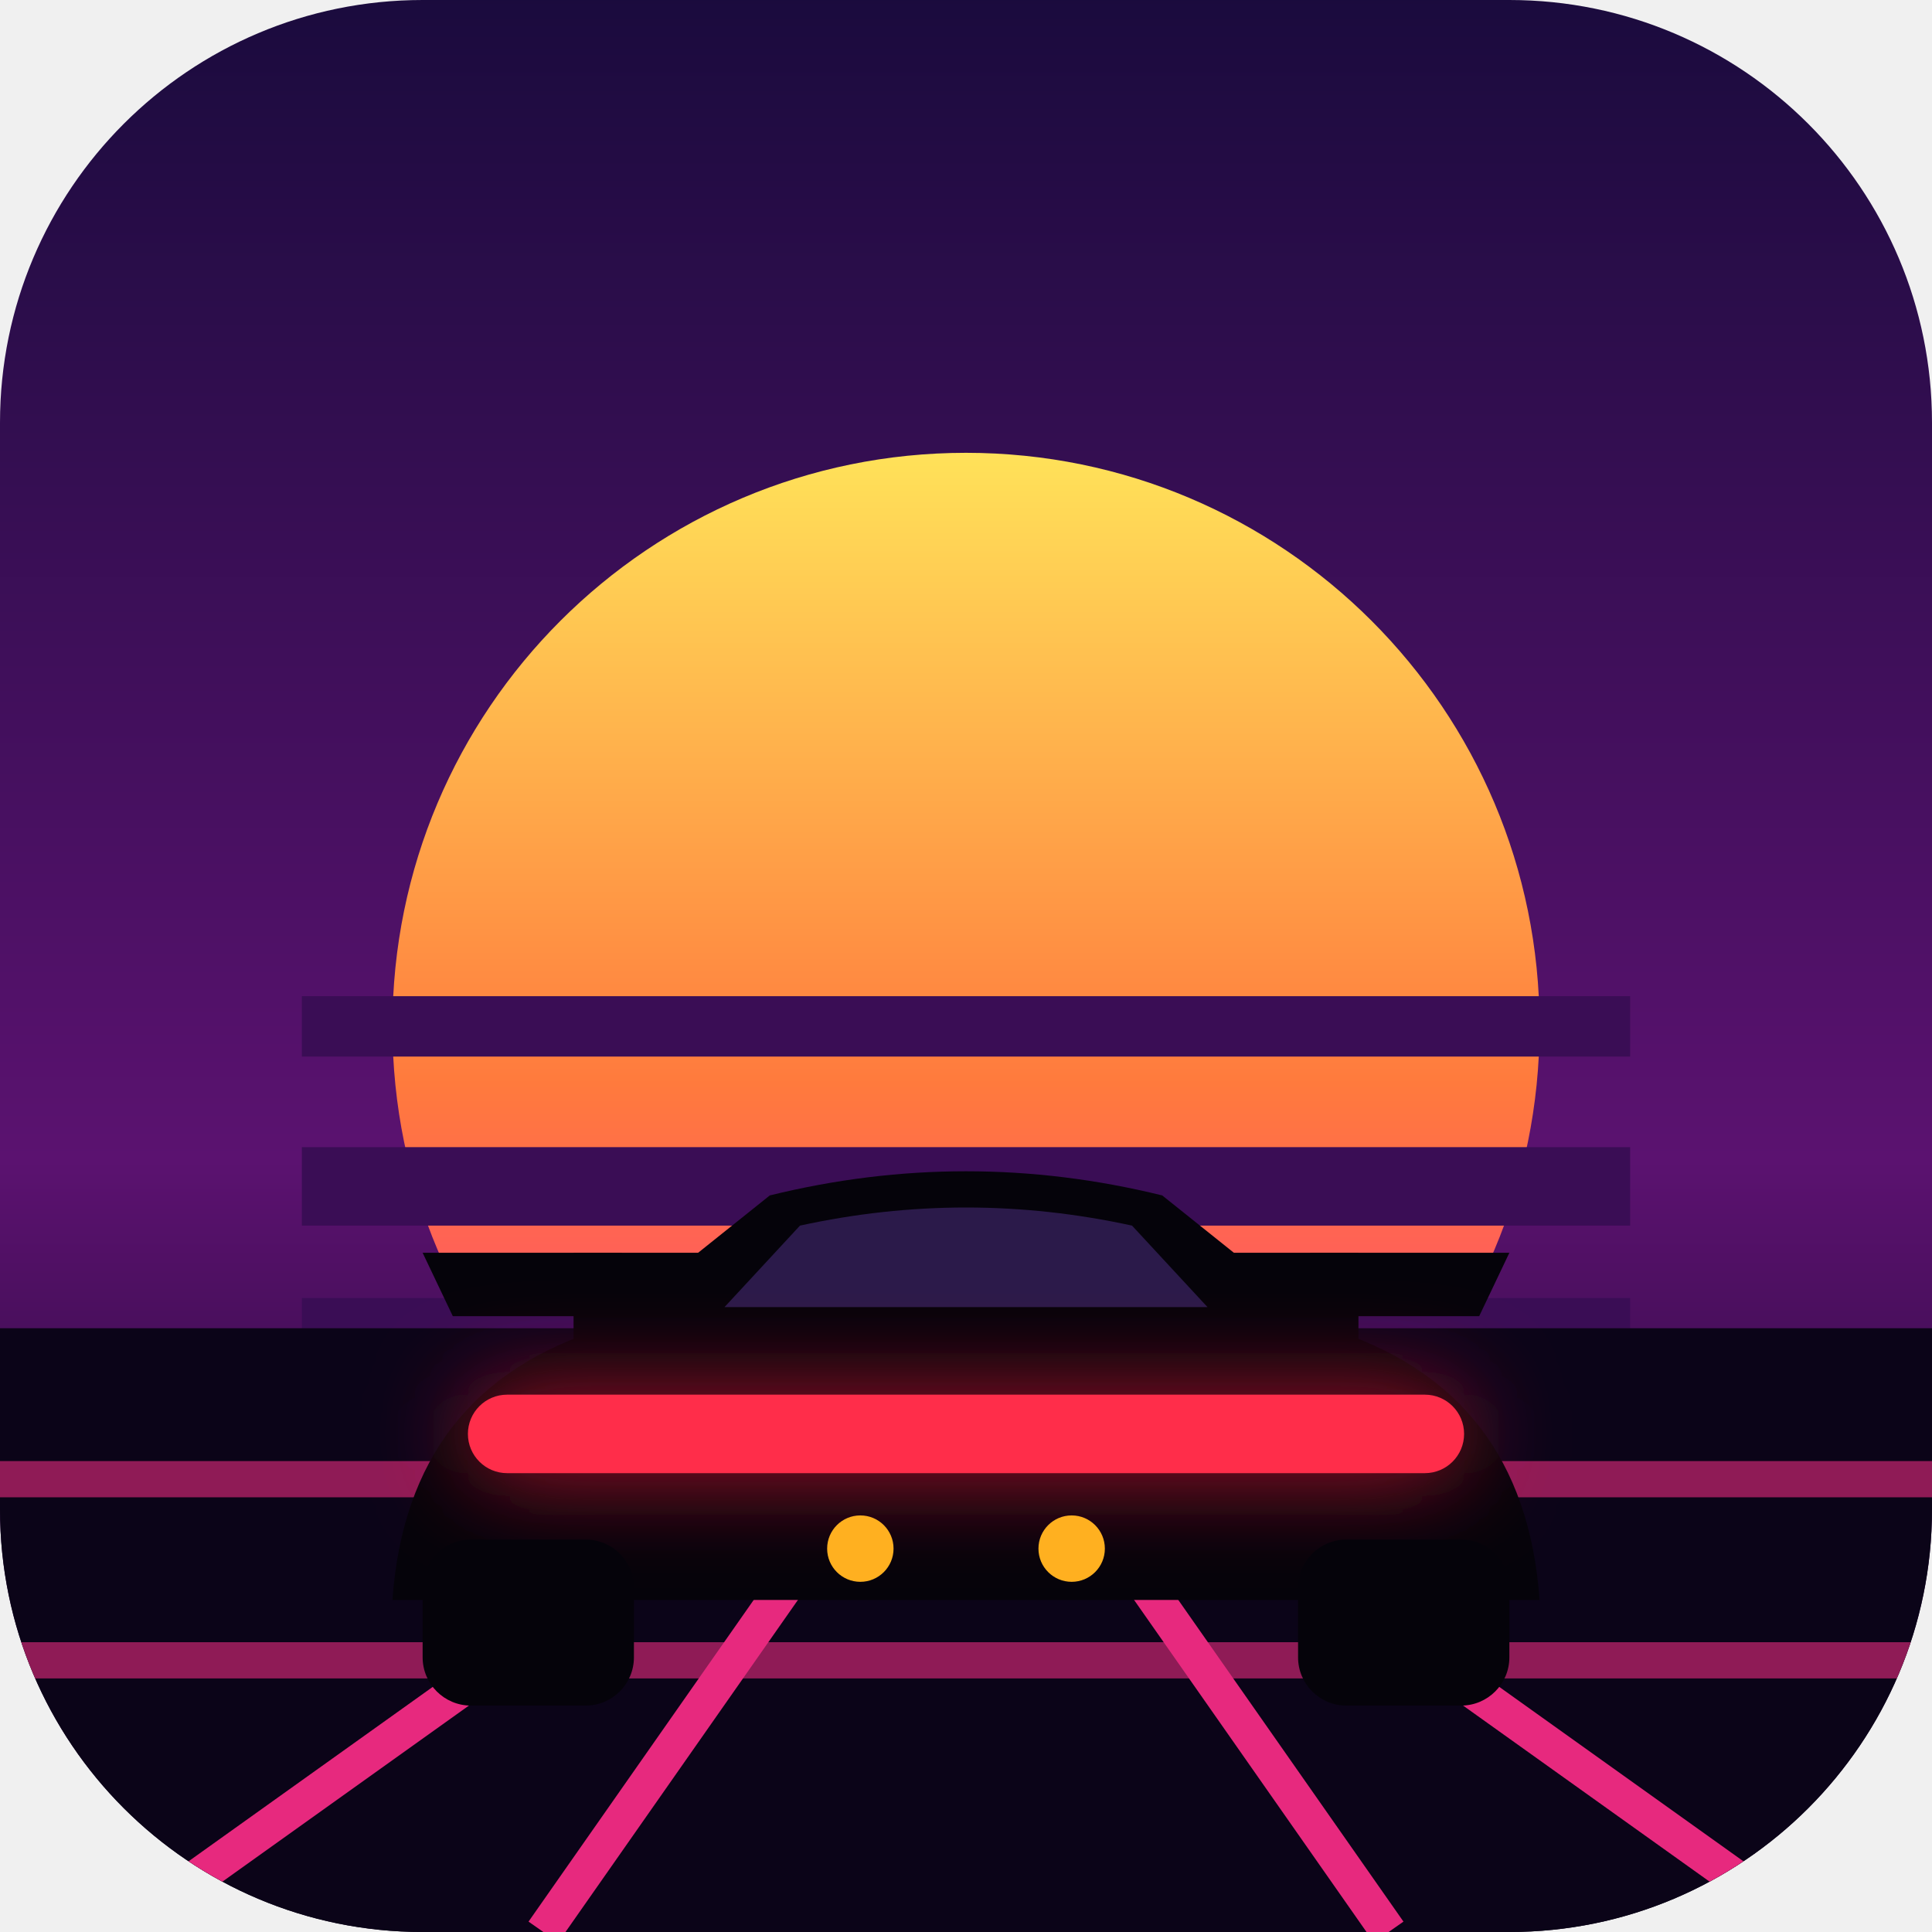
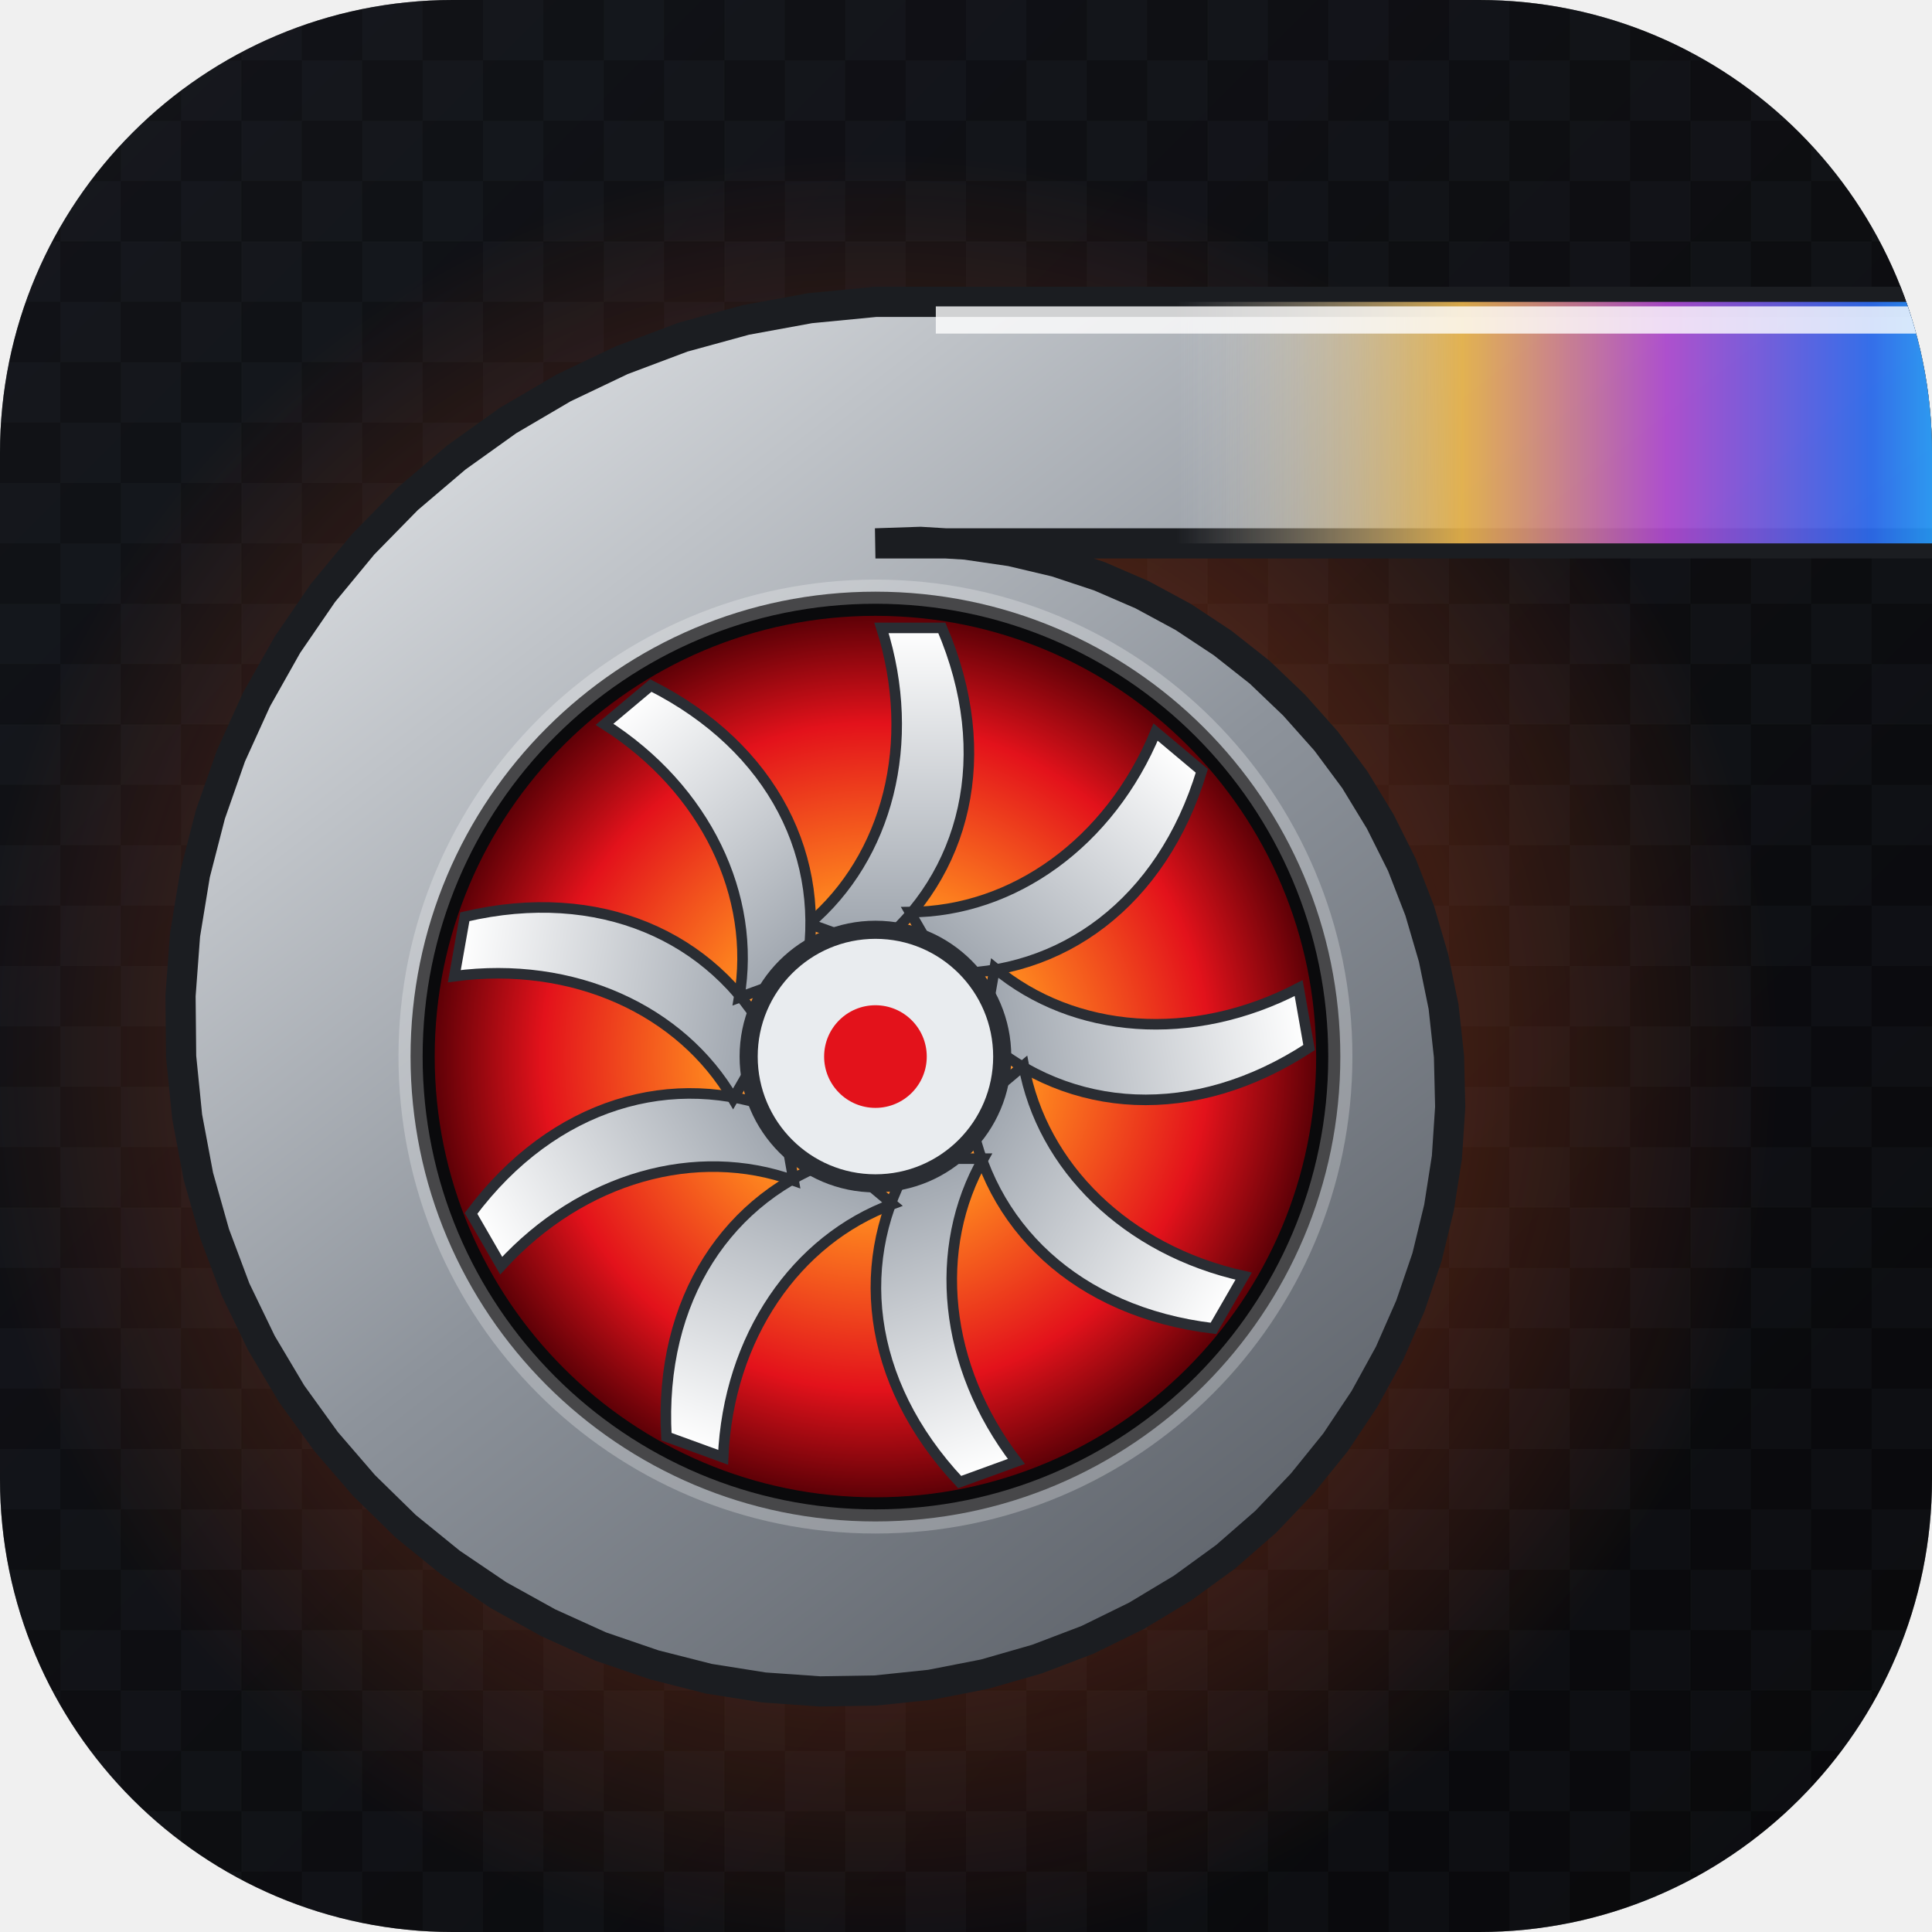
<svg xmlns="http://www.w3.org/2000/svg" viewBox="0 0 64 64">
  <defs>
-     <linearGradient id="sky" x1="0" y1="0" x2="0" y2="1">
-       <stop offset="0" stop-color="#1a0b3d" />
-       <stop offset=".6" stop-color="#5b1270" />
-       <stop offset="1" stop-color="#0b0418" />
+     <linearGradient id="bg" x1="0" y1="0" x2="1" y2="1">
+       <stop offset="0" stop-color="#16181d" />
+       <stop offset="1" stop-color="#050506" />
    </linearGradient>
-     <linearGradient id="sun" x1="0" y1="0" x2="0" y2="1">
-       <stop offset="0" stop-color="#ffe259" />
-       <stop offset=".55" stop-color="#ff7a3d" />
-       <stop offset="1" stop-color="#ff2e8a" />
+     <pattern id="cf" width="4" height="4" patternUnits="userSpaceOnUse">
+       <rect width="4" height="4" fill="#0d0e11" />
+       <rect width="2" height="2" fill="#17191e" />
+       <rect x="2" y="2" width="2" height="2" fill="#17191e" />
+     </pattern>
+     <linearGradient id="ti" x1="0" y1="0" x2="1" y2="0">
+       <stop offset="0" stop-color="#d9dde2" stop-opacity="0" />
+       <stop offset=".35" stop-color="#e8b34a" />
+       <stop offset=".6" stop-color="#b04ad1" />
+       <stop offset=".85" stop-color="#2d6cf0" />
+       <stop offset="1" stop-color="#1fc8ff" />
    </linearGradient>
+     <linearGradient id="hous" x1="0" y1="0" x2="1" y2="1">
+       <stop offset="0" stop-color="#f1f3f5" />
+       <stop offset=".45" stop-color="#8d939b" />
+       <stop offset="1" stop-color="#3b3f46" />
+     </linearGradient>
+     <linearGradient id="steel" x1="0" y1="0" x2="0" y2="1">
+       <stop offset="0" stop-color="#ffffff" />
+       <stop offset="1" stop-color="#9aa1aa" />
+     </linearGradient>
+     <radialGradient id="hot" cx=".5" cy=".5" r=".5">
+       <stop offset="0" stop-color="#fff1b8" />
+       <stop offset=".35" stop-color="#ff8a1f" />
+       <stop offset=".75" stop-color="#e3121b" />
+       <stop offset="1" stop-color="#5a0006" />
+     </radialGradient>
+     <radialGradient id="glow" cx=".5" cy=".5" r=".5">
+       <stop offset="0" stop-color="#ff5a1f" stop-opacity=".55" />
+       <stop offset="1" stop-color="#ff5a1f" stop-opacity="0" />
+     </radialGradient>
    <clipPath id="c">
-       <rect width="64" height="64" rx="14" />
+       <rect width="64" height="64" rx="15" />
    </clipPath>
  </defs>
  <g clip-path="url(#c)">
-     <rect width="64" height="64" fill="url(#sky)" />
-     <circle cx="32" cy="34" r="19" fill="url(#sun)" />
-     <g fill="#3a0d55">
-       <rect x="10" y="33" width="44" height="2" />
-       <rect x="10" y="38" width="44" height="2.6" />
-       <rect x="10" y="43" width="44" height="3.2" />
-     </g>
-     <rect y="44" width="64" height="20" fill="#0b0418" />
-     <g stroke="#ff2e8a" stroke-width="1.2" opacity=".9">
-       <path d="M32 44 L4 64 M32 44 L18 64 M32 44 L46 64 M32 44 L60 64" />
-       <path d="M0 49 H64 M0 55 H64" opacity=".6" />
-     </g>
-     <path d="M13 53 Q13.5 46 20 44 L25.5 39.6 Q32 38 38.5 39.6 L44 44 Q50.5 46 51 53 Z" fill="#05030a" />
-     <path d="M14 41.5 H50 L49 43.6 H15 Z" fill="#05030a" />
-     <rect x="19" y="41.5" width="1.6" height="3" fill="#05030a" />
-     <rect x="43.4" y="41.5" width="1.6" height="3" fill="#05030a" />
-     <path d="M26.5 40.6 Q32 39.4 37.5 40.6 L40 43.3 H24 Z" fill="#2b1a4a" />
-     <rect x="15.5" y="46.2" width="33" height="2.6" rx="1.3" fill="#ff1f3d" opacity=".7" filter="blur(1.6px)" />
-     <rect x="15.5" y="46.2" width="33" height="2.6" rx="1.3" fill="#ff2d4a" />
-     <circle cx="28.5" cy="51.3" r="1.1" fill="#ffb020" />
-     <circle cx="35.5" cy="51.3" r="1.1" fill="#ffb020" />
-     <rect x="14" y="51" width="7" height="5.5" rx="1.6" fill="#05030a" />
-     <rect x="43" y="51" width="7" height="5.5" rx="1.6" fill="#05030a" />
+     <rect width="64" height="64" fill="url(#cf)" />
+     <rect width="64" height="64" fill="url(#bg)" opacity=".55" />
+     <circle cx="29" cy="35" r="30" fill="url(#glow)" />
+     <polygon points="29.00,18.00 30.49,17.95 31.99,18.04 33.49,18.26 34.97,18.61 36.42,19.09 37.83,19.70 39.20,20.44 40.50,21.30 41.73,22.27 42.87,23.36 43.93,24.55 44.88,25.83 45.72,27.21 46.44,28.65 47.03,30.17 47.49,31.74 47.82,33.35 48.00,35.00 48.04,36.67 47.93,38.34 47.67,40.00 47.27,41.65 46.72,43.26 46.03,44.83 45.20,46.34 44.24,47.78 43.14,49.14 41.93,50.41 40.60,51.57 39.17,52.61 37.64,53.53 36.03,54.32 34.35,54.96 32.61,55.46 30.82,55.81 29.00,56.00 27.16,56.03 25.31,55.90 23.48,55.61 21.67,55.15 19.89,54.54 18.17,53.76 16.51,52.84 14.93,51.77 13.44,50.56 12.06,49.21 10.80,47.75 9.66,46.17 8.66,44.49 7.80,42.71 7.11,40.87 6.57,38.96 6.20,36.99 6.00,35.00 5.98,32.99 6.13,30.97 6.46,28.96 6.97,26.98 7.65,25.04 8.50,23.17 9.52,21.36 10.70,19.64 12.03,18.03 13.50,16.53 15.11,15.16 16.83,13.93 18.67,12.85 20.60,11.93 22.62,11.17 24.70,10.60 26.83,10.21 29.00,10.00 66.00,10.00 66.00,18.00" fill="url(#hous)" stroke="#1b1d21" stroke-width="1" />
+     <path d="M39 10 H66 V18 H39 Z" fill="url(#ti)" opacity=".92" />
+     <path d="M31 10.6 H66" stroke="#fff" stroke-opacity=".8" stroke-width=".9" />
+     <circle cx="29" cy="35" r="15.4" fill="#0a0a0c" />
+     <circle cx="29" cy="35" r="14.6" fill="url(#hot)" />
+     <path d="M0 -3.6 C 3 -6 4 -10 2.2 -14.2 L 0.2 -14.2 C 1.4 -10.4 0.4 -6.6 -2.2 -4.4 Z" transform="translate(29 35) rotate(0)" fill="url(#steel)" stroke="#2a2d33" stroke-width=".35" />
+     <path d="M0 -3.6 C 3 -6 4 -10 2.2 -14.2 L 0.2 -14.2 C 1.4 -10.4 0.4 -6.6 -2.2 -4.4 Z" transform="translate(29 35) rotate(40)" fill="url(#steel)" stroke="#2a2d33" stroke-width=".35" />
+     <path d="M0 -3.6 C 3 -6 4 -10 2.2 -14.2 L 0.2 -14.2 C 1.4 -10.4 0.4 -6.6 -2.2 -4.4 Z" transform="translate(29 35) rotate(80)" fill="url(#steel)" stroke="#2a2d33" stroke-width=".35" />
+     <path d="M0 -3.6 C 3 -6 4 -10 2.2 -14.2 L 0.2 -14.2 C 1.4 -10.4 0.4 -6.6 -2.2 -4.4 Z" transform="translate(29 35) rotate(120)" fill="url(#steel)" stroke="#2a2d33" stroke-width=".35" />
+     <path d="M0 -3.6 C 3 -6 4 -10 2.2 -14.2 L 0.2 -14.2 C 1.4 -10.4 0.4 -6.6 -2.2 -4.4 Z" transform="translate(29 35) rotate(160)" fill="url(#steel)" stroke="#2a2d33" stroke-width=".35" />
+     <path d="M0 -3.6 C 3 -6 4 -10 2.2 -14.2 L 0.2 -14.2 C 1.4 -10.4 0.4 -6.6 -2.2 -4.4 Z" transform="translate(29 35) rotate(200)" fill="url(#steel)" stroke="#2a2d33" stroke-width=".35" />
+     <path d="M0 -3.6 C 3 -6 4 -10 2.2 -14.2 L 0.2 -14.2 C 1.4 -10.4 0.4 -6.6 -2.2 -4.4 Z" transform="translate(29 35) rotate(240)" fill="url(#steel)" stroke="#2a2d33" stroke-width=".35" />
+     <path d="M0 -3.6 C 3 -6 4 -10 2.2 -14.2 L 0.2 -14.2 C 1.4 -10.4 0.4 -6.6 -2.2 -4.4 Z" transform="translate(29 35) rotate(280)" fill="url(#steel)" stroke="#2a2d33" stroke-width=".35" />
+     <path d="M0 -3.6 C 3 -6 4 -10 2.2 -14.2 L 0.2 -14.2 C 1.4 -10.4 0.4 -6.6 -2.2 -4.4 Z" transform="translate(29 35) rotate(320)" fill="url(#steel)" stroke="#2a2d33" stroke-width=".35" />
+     <circle cx="29" cy="35" r="4.2" fill="#e9ecef" stroke="#2a2d33" stroke-width=".6" />
+     <circle cx="29" cy="35" r="1.7" fill="#e3121b" />
+     <circle cx="29" cy="35" r="15.4" fill="none" stroke="#fff" stroke-opacity=".25" stroke-width=".8" />
  </g>
</svg>
